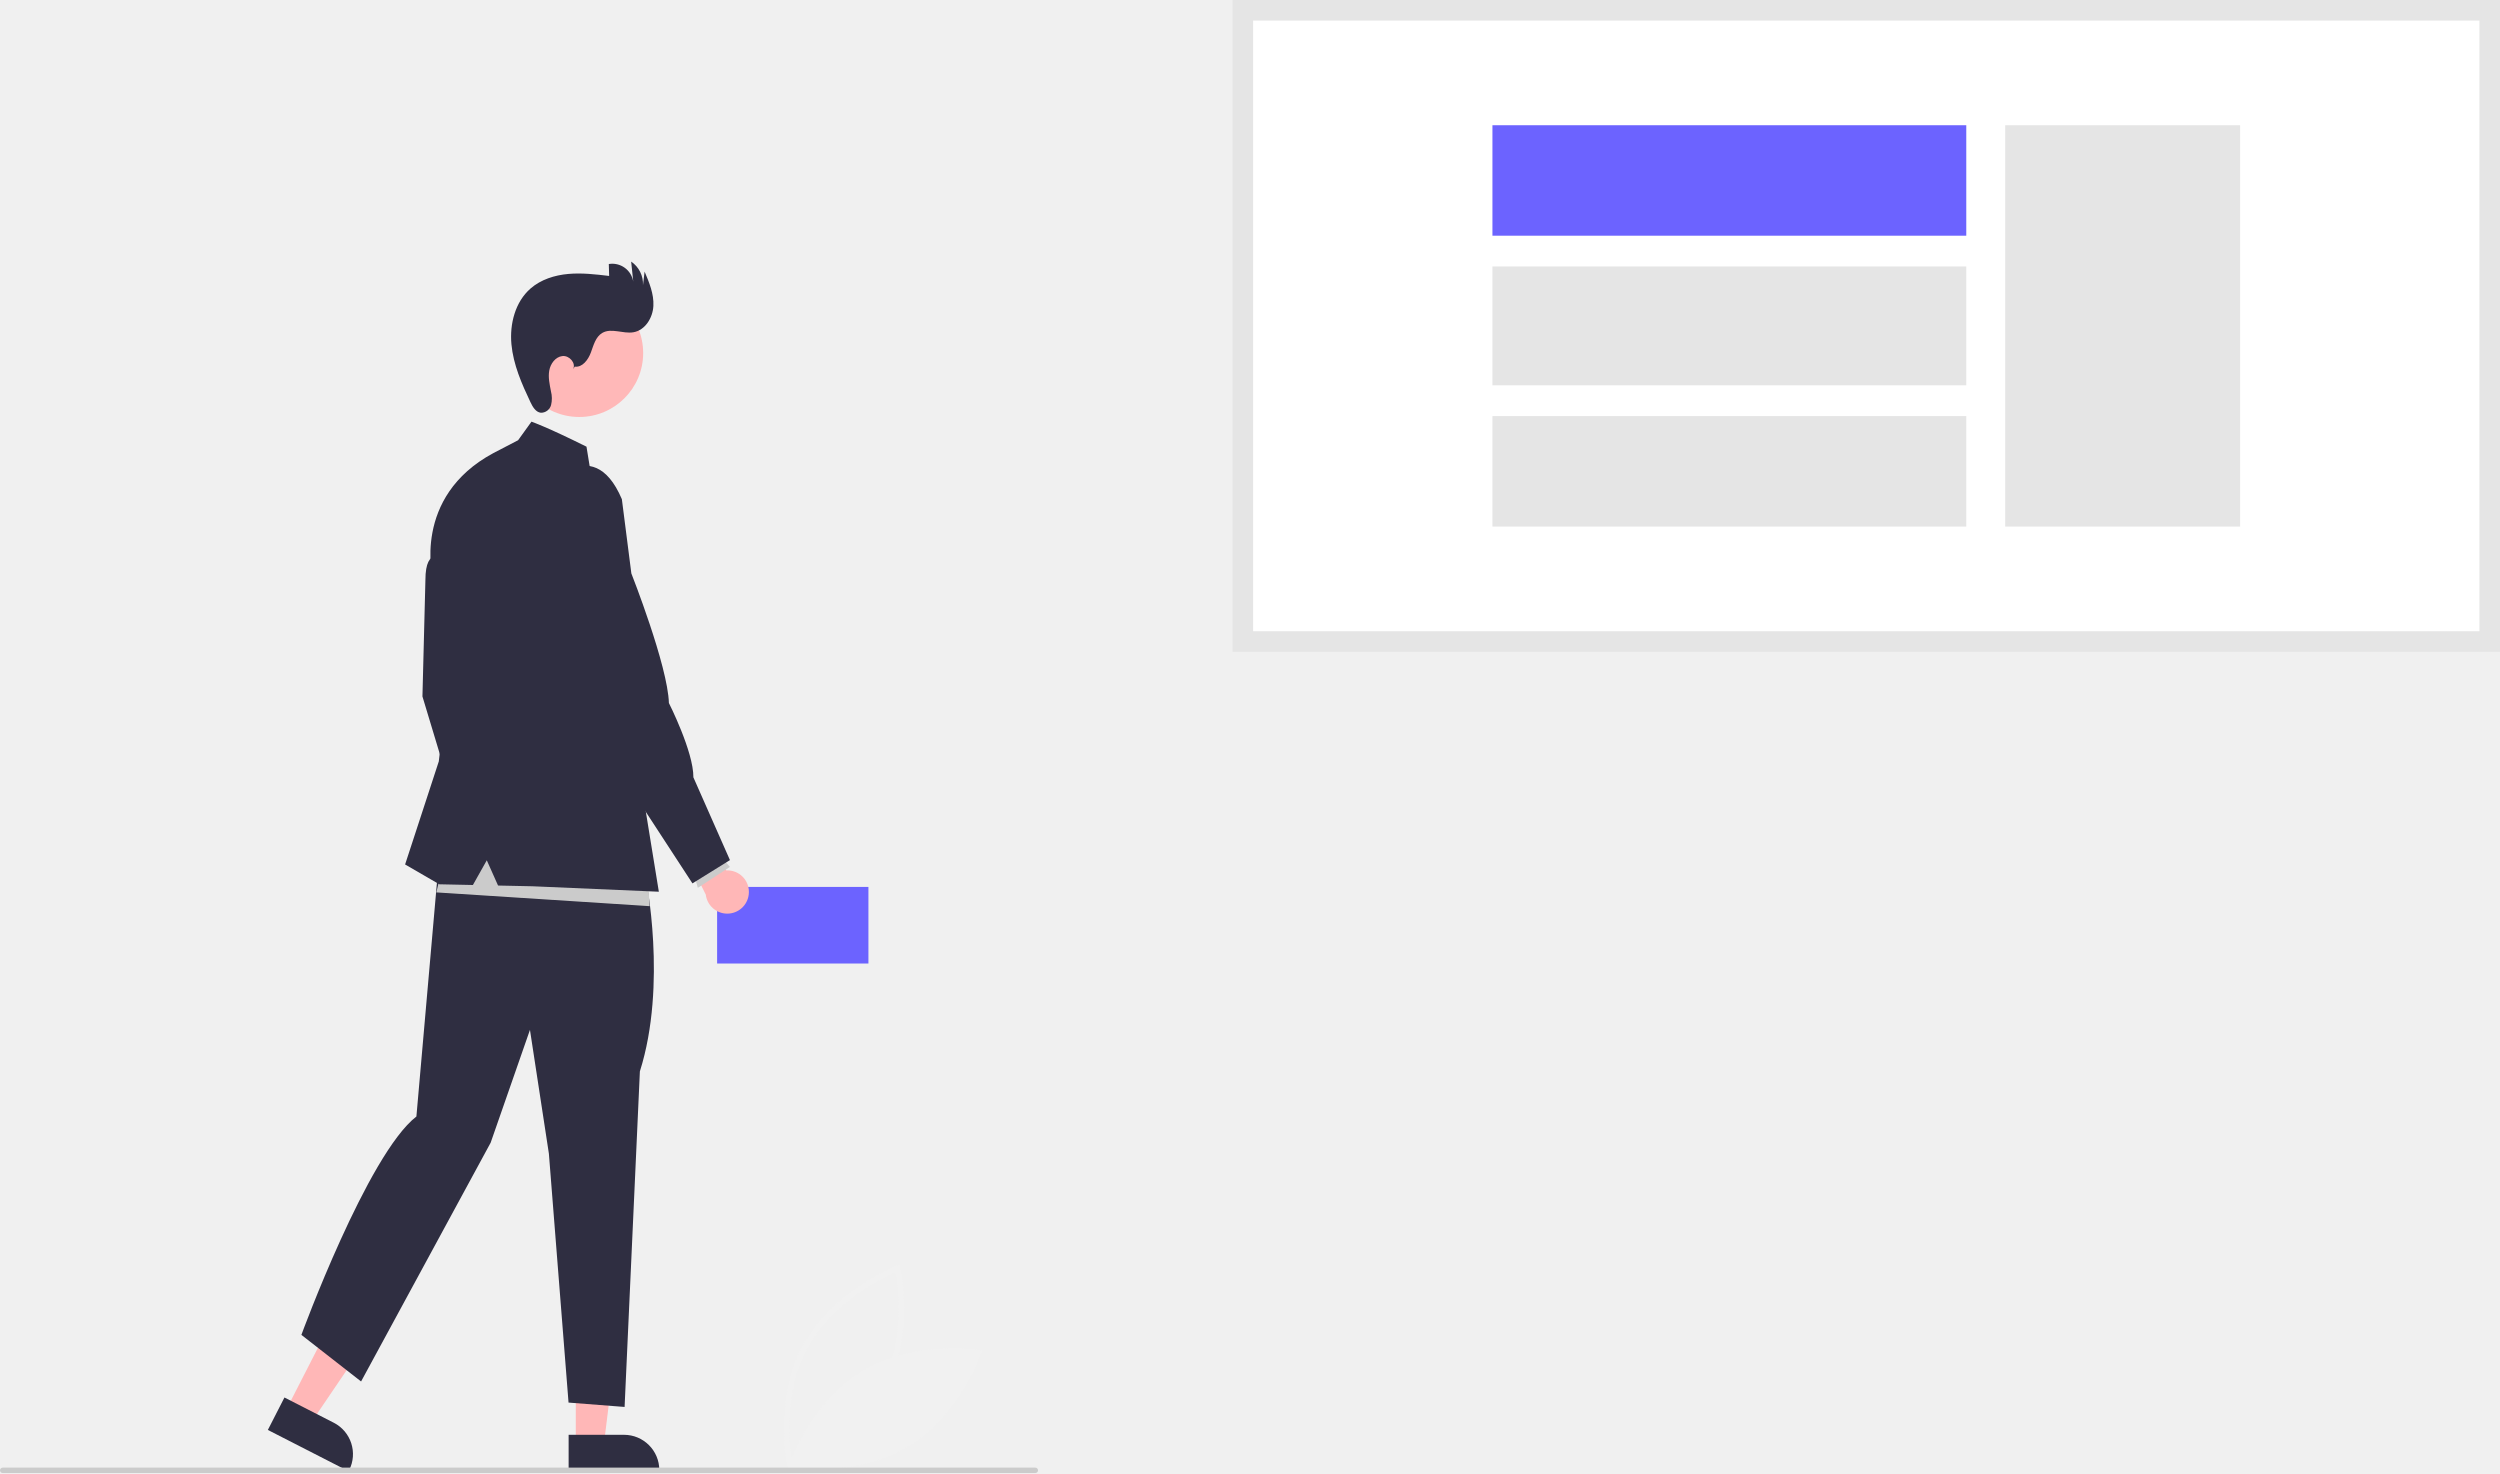
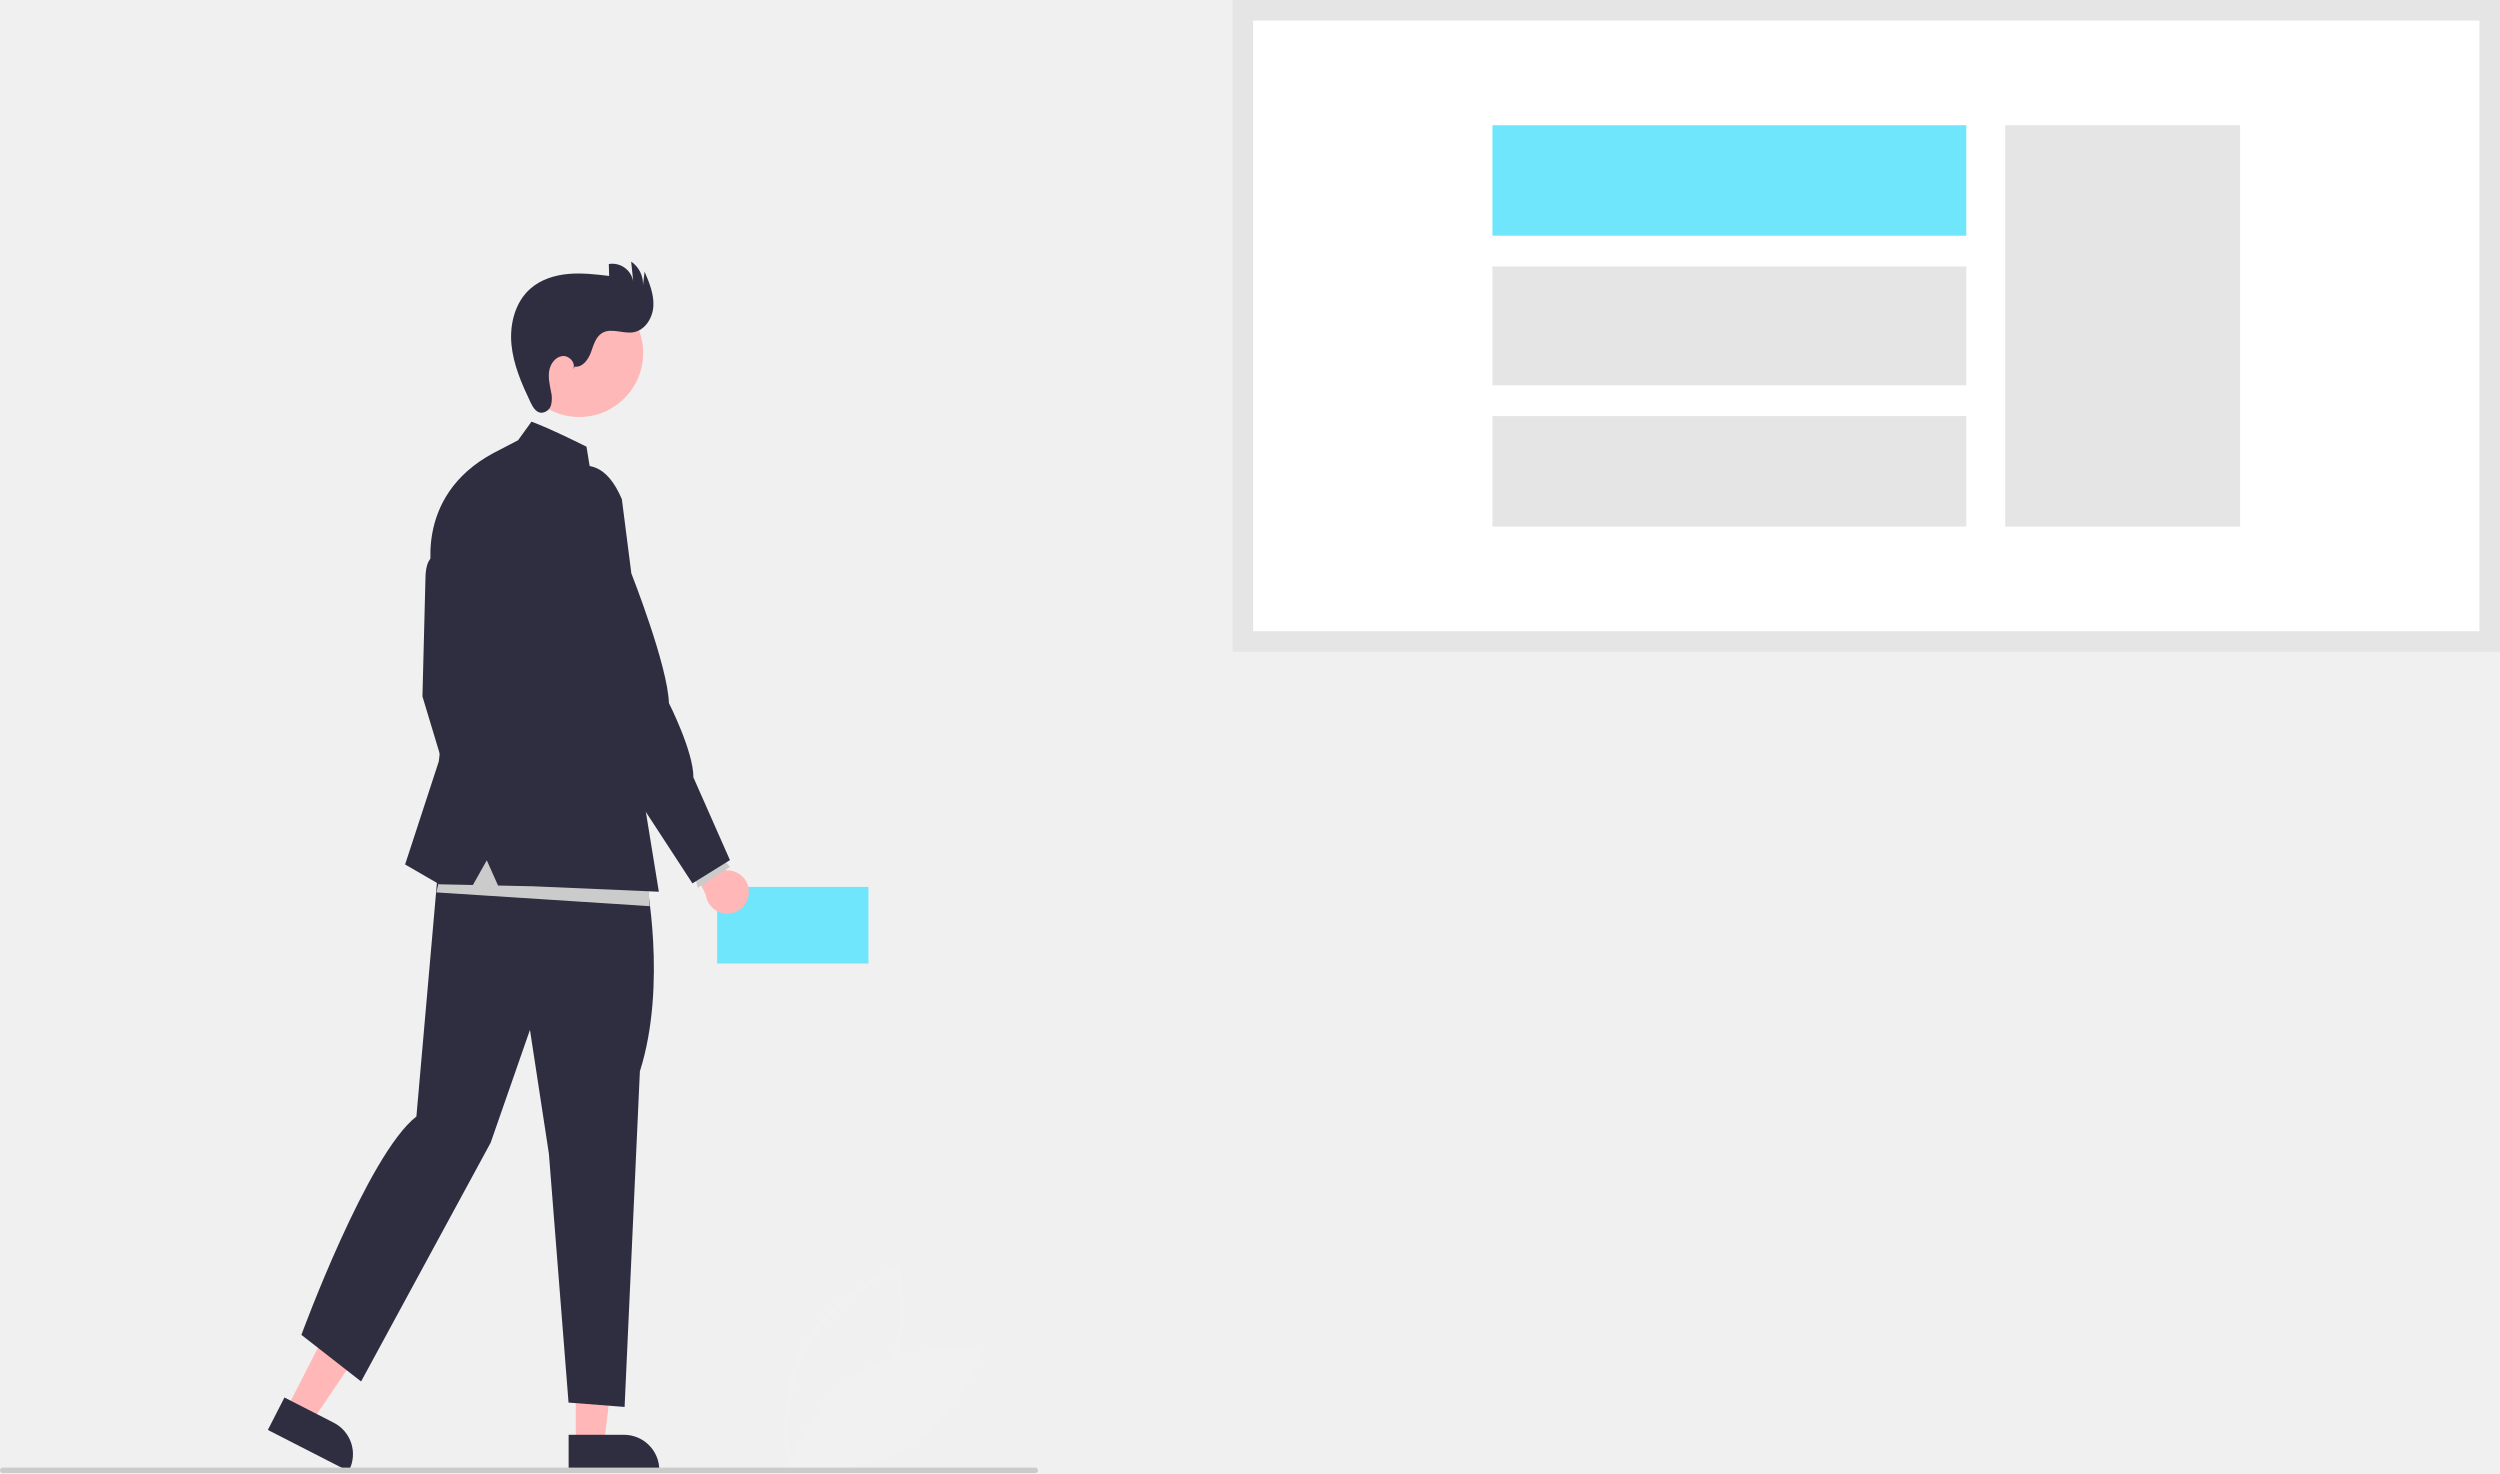
<svg xmlns="http://www.w3.org/2000/svg" width="922.431" height="543.515" viewBox="0 0 922.431 543.515" role="img" artist="Katerina Limpitsouni" source="https://undraw.co/">
  <path d="M429.404,719.955c-.056-.245-5.44-24.798,5.556-45.19,10.996-20.392,34.468-29.385,34.704-29.474l1.073-.402.253,1.118c.056.245,5.44,24.798-5.556,45.19-10.996,20.392-34.468,29.385-34.704,29.474l-1.073.402Zm39.862-72.338c-4.702,2.022-23.258,10.874-32.545,28.097-9.288,17.225-6.486,37.594-5.592,42.631,4.7-2.018,23.249-10.855,32.545-28.097C472.961,673.025,470.16,652.657,469.266,647.617Z" transform="translate(-138.7847 -178.2426)" fill="#f1f1f1" />
  <path d="M457.031,684.044c-19.761,11.889-27.371,35.503-27.371,35.503s24.428,4.339,44.188-7.55,27.371-35.503,27.371-35.503S476.792,672.156,457.031,684.044Z" transform="translate(-138.7847 -178.2426)" fill="#f1f1f1" />
-   <path d="M403.382,533.755h55.827V505.493H403.382Z" transform="translate(-138.7847 -178.2426)" fill="#6c63ff" />
+   <path d="M403.382,533.755h55.827V505.493H403.382Z" transform="translate(-138.7847 -178.2426)" fill="#6fe6fc" />
  <path d="M415.049,508.293a7.937,7.937,0,0,0-8.311-8.89L398.884,483.055l-11.099,2.35,11.415,22.931a7.98,7.98,0,0,0,15.848-.042Z" transform="translate(-138.7847 -178.2426)" fill="#ffb7b7" />
  <polygon points="105.767 519.858 115.004 524.585 137.634 491.205 124 484.228 105.767 519.858" fill="#ffb7b7" />
  <path d="M243.739,693.879l18.192,9.31.001 0a13.024,13.024,0,0,1,5.66,17.526l-.193.377-29.785-15.243Z" transform="translate(-138.7847 -178.2426)" fill="#2f2e41" />
  <polygon points="212.454 532.791 222.83 532.79 227.767 492.766 212.452 492.766 212.454 532.791" fill="#ffb7b7" />
  <path d="M348.591,707.645l20.435-.001h.001a13.024,13.024,0,0,1,13.023,13.023v.423l-33.459.001Z" transform="translate(-138.7847 -178.2426)" fill="#2f2e41" />
  <path d="M302.7,384.564s-6.949-5.324-6.949,7.68l-1.097,42.972,12.252,40.595,7.132-13.166-2.926-28.526Z" transform="translate(-138.7847 -178.2426)" fill="#2f2e41" />
  <path d="M377.031,502.101s8.058,39.241-2.149,71.445L369.242,697.367l-20.682-1.612-7.252-91.858-6.983-45.661L319.821,599.868l-47.809,88.098-22.024-17.19s24.407-66.595,42.437-80.577l9.043-102.996Z" transform="translate(-138.7847 -178.2426)" fill="#2f2e41" />
  <circle cx="213.732" cy="130.275" r="23.581" fill="#ffb8b8" />
  <path d="M350.848,313.519c2.827.368,4.959-2.524,5.948-5.198s1.743-5.786,4.2-7.23c3.358-1.973,7.654.4,11.494-.251,4.336-.735,7.156-5.331,7.377-9.723s-1.527-8.617-3.242-12.667l-.599,5.033a9.981,9.981,0,0,0-4.362-8.724l.772,7.385a7.839,7.839,0,0,0-9.018-6.486l.122,4.401c-5.008-.596-10.061-1.192-15.084-.738s-10.082,2.043-13.889,5.351c-5.695,4.949-7.775,13.097-7.077,20.609s3.799,14.569,7.031,21.387c.813,1.715,1.938,3.651,3.824,3.869a3.852,3.852,0,0,0,3.771-2.842,10.302,10.302,0,0,0-.046-5.061c-.476-2.532-1.077-5.12-.629-7.658s2.273-5.045,4.831-5.356,5.175,2.613,3.945,4.877Z" transform="translate(-138.7847 -178.2426)" fill="#2f2e41" />
  <polygon points="239.706 334.352 160.991 329.274 166.915 304.729 238.859 320.81 239.706 334.352" fill="#cbcbcb" />
  <path d="M329.947,340.677l4.937-6.855s5.518,1.875,20.298,9.232l1.044,6.422,25.654,157.787-46.63-2.011-12.698-.27-4.155-9.315-5.124,9.118-12.4-.264-12.617-7.314,12.435-38.035,4.023-34.744-6.217-32.732s-7.823-30.057,22.309-46.264Z" transform="translate(-138.7847 -178.2426)" fill="#2f2e41" />
  <polygon points="255.787 321.656 257.48 327.581 269.329 319.864 264.858 314.745 255.787 321.656" fill="#cbcbcb" />
  <path d="M338.767,359.748s18.368-23.45,29.47,2.686l3.5,27.389s13.449,34.045,13.854,47.819c0,0,9.118,17.977,9.034,27.419l13.489,30.537-13.835,8.589L355.991,445.481Z" transform="translate(-138.7847 -178.2426)" fill="#2f2e41" />
  <path d="M520.785,721.757h-381a1,1,0,0,1,0-2h381a1,1,0,0,1,0,2Z" transform="translate(-138.7847 -178.2426)" fill="#cbcbcb" />
  <path d="M597.358,414.942h460.062V182.038H597.358Z" transform="translate(-138.7847 -178.2426)" fill="#fff" />
  <path d="M1061.215,418.737H593.563V178.243h467.652ZM601.153,411.147h452.472V185.833H601.153Z" transform="translate(-138.7847 -178.2426)" fill="#e5e5e5" />
  <rect x="739.862" y="46.211" width="86.679" height="148.076" fill="#e5e5e5" />
-   <rect x="550.668" y="46.208" width="174.834" height="40.76" fill="#6c63ff" />
+   <rect x="550.668" y="46.208" width="174.834" height="40.76" fill="#6fe6fc" />
  <rect x="550.668" y="98.319" width="174.834" height="43.855" fill="#e5e5e5" />
  <rect x="550.668" y="153.525" width="174.834" height="40.76" fill="#e5e5e5" />
</svg>
